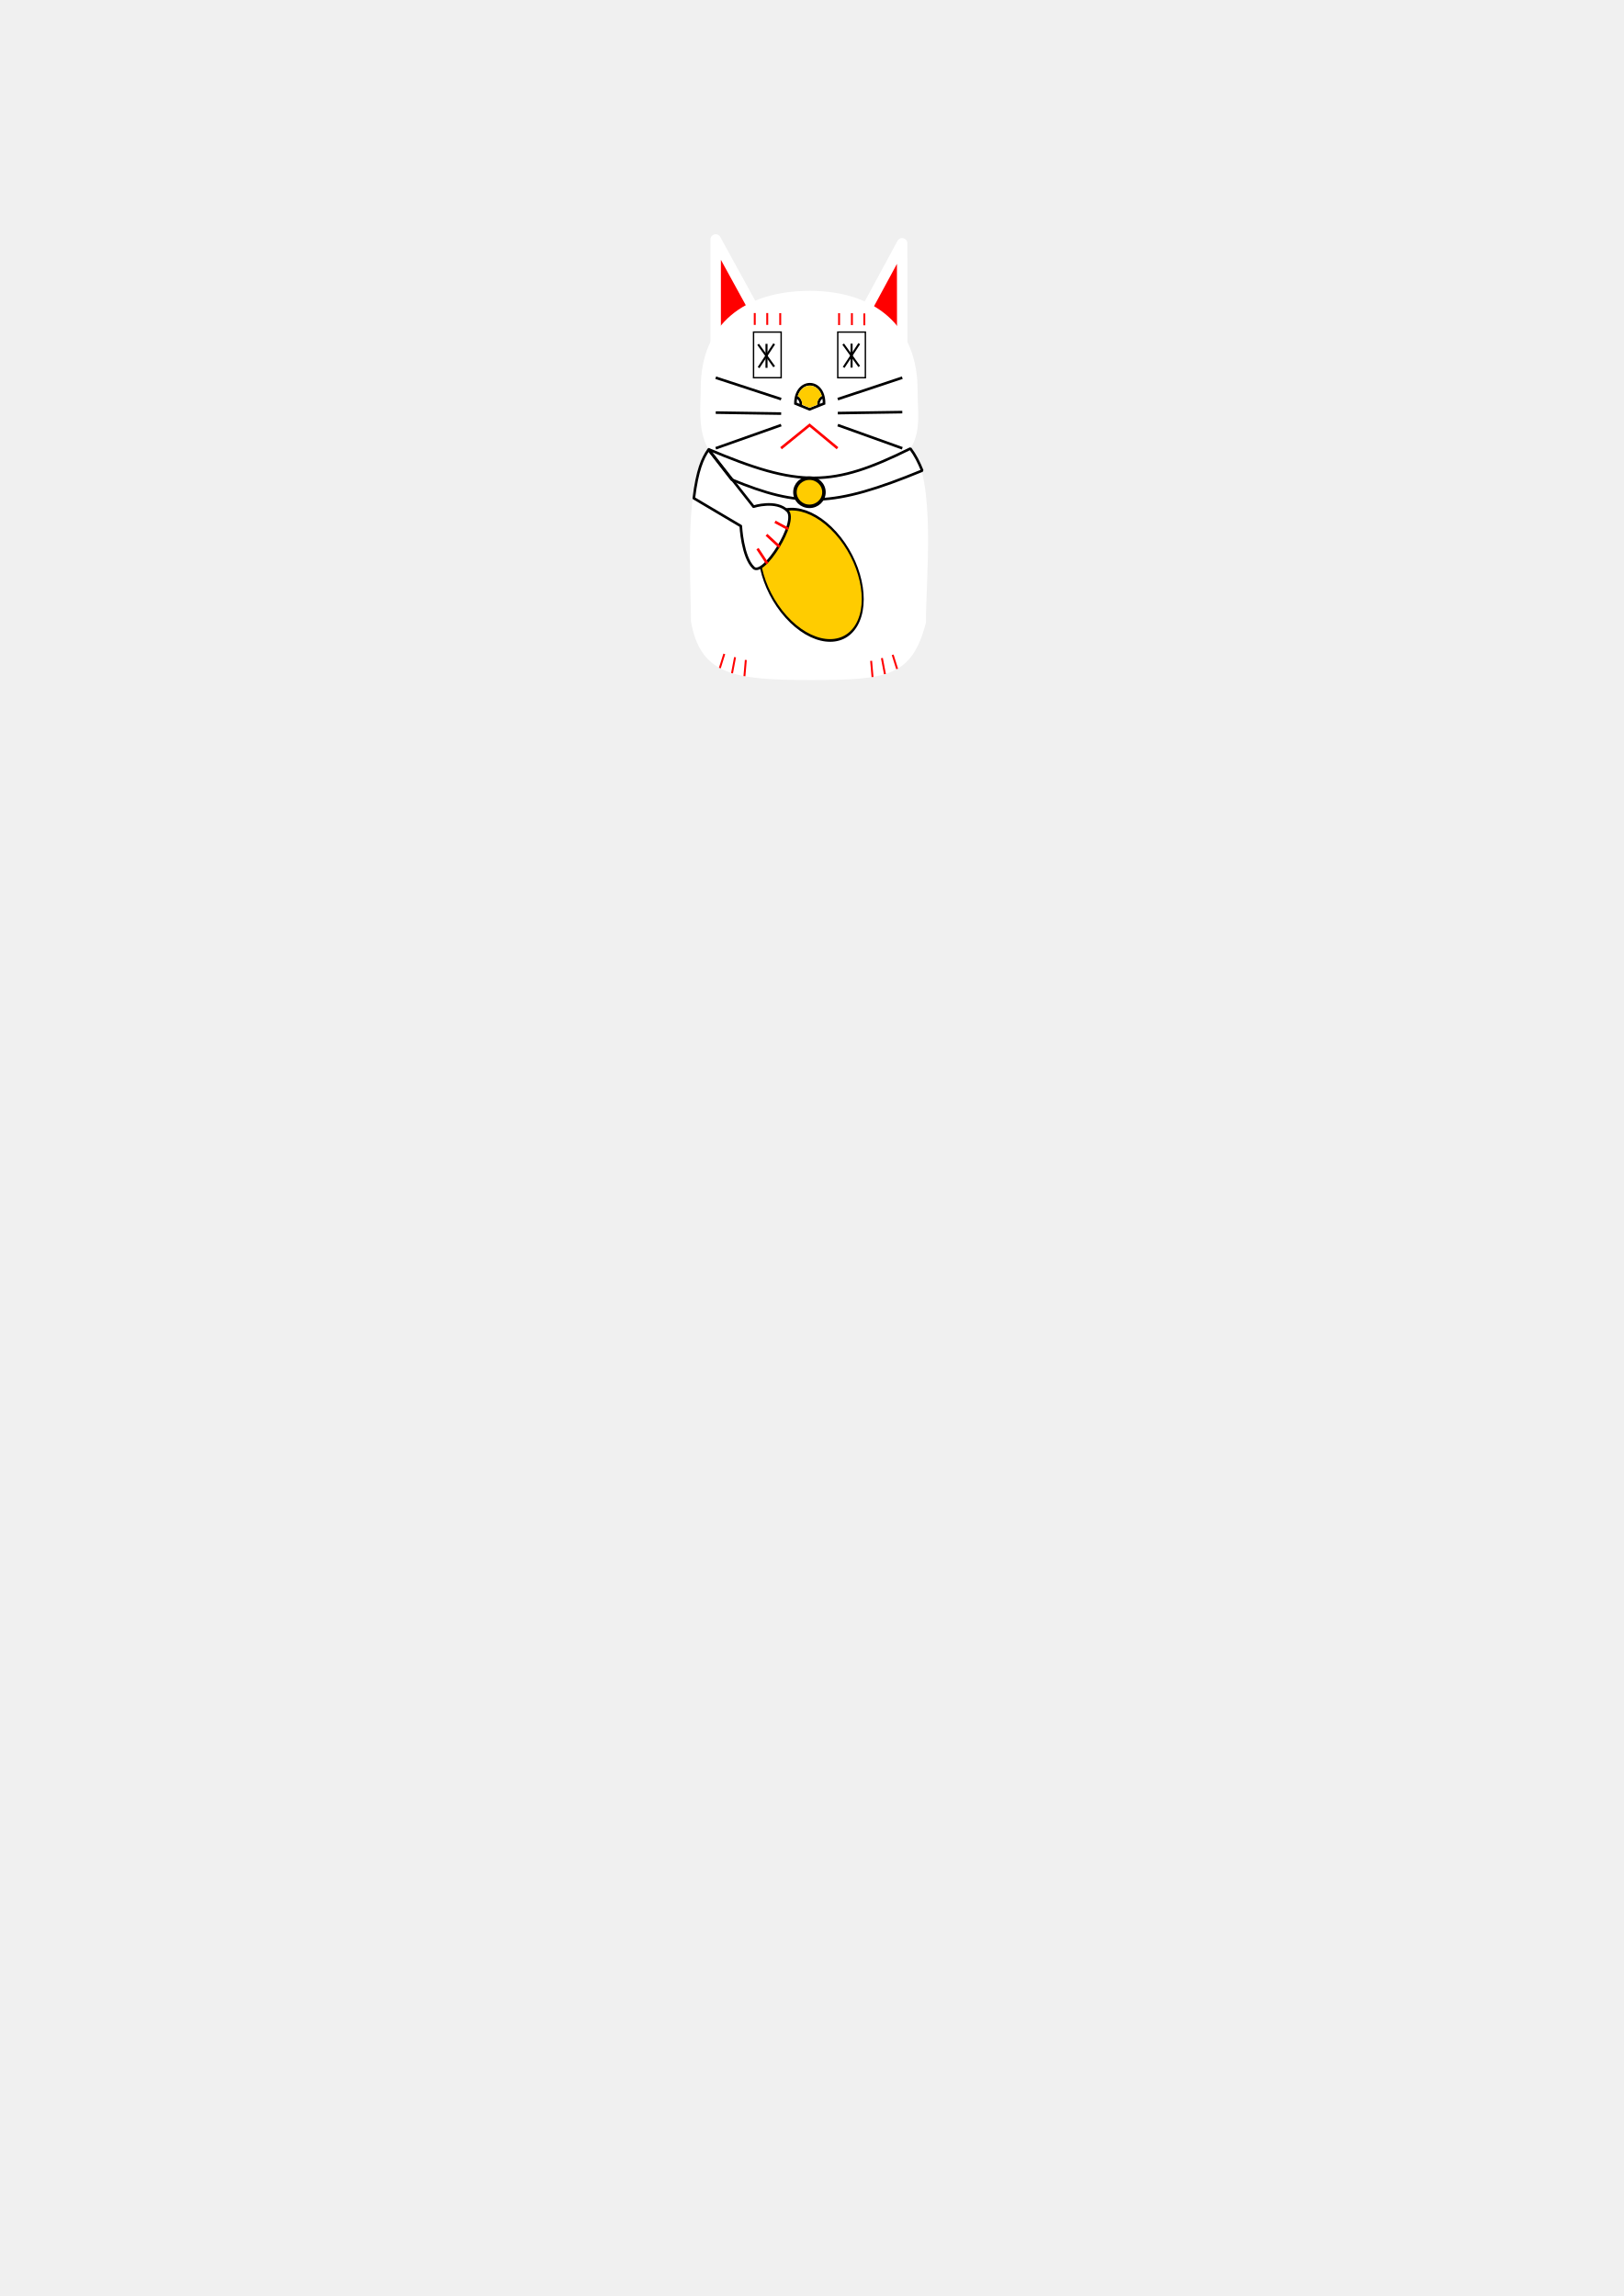
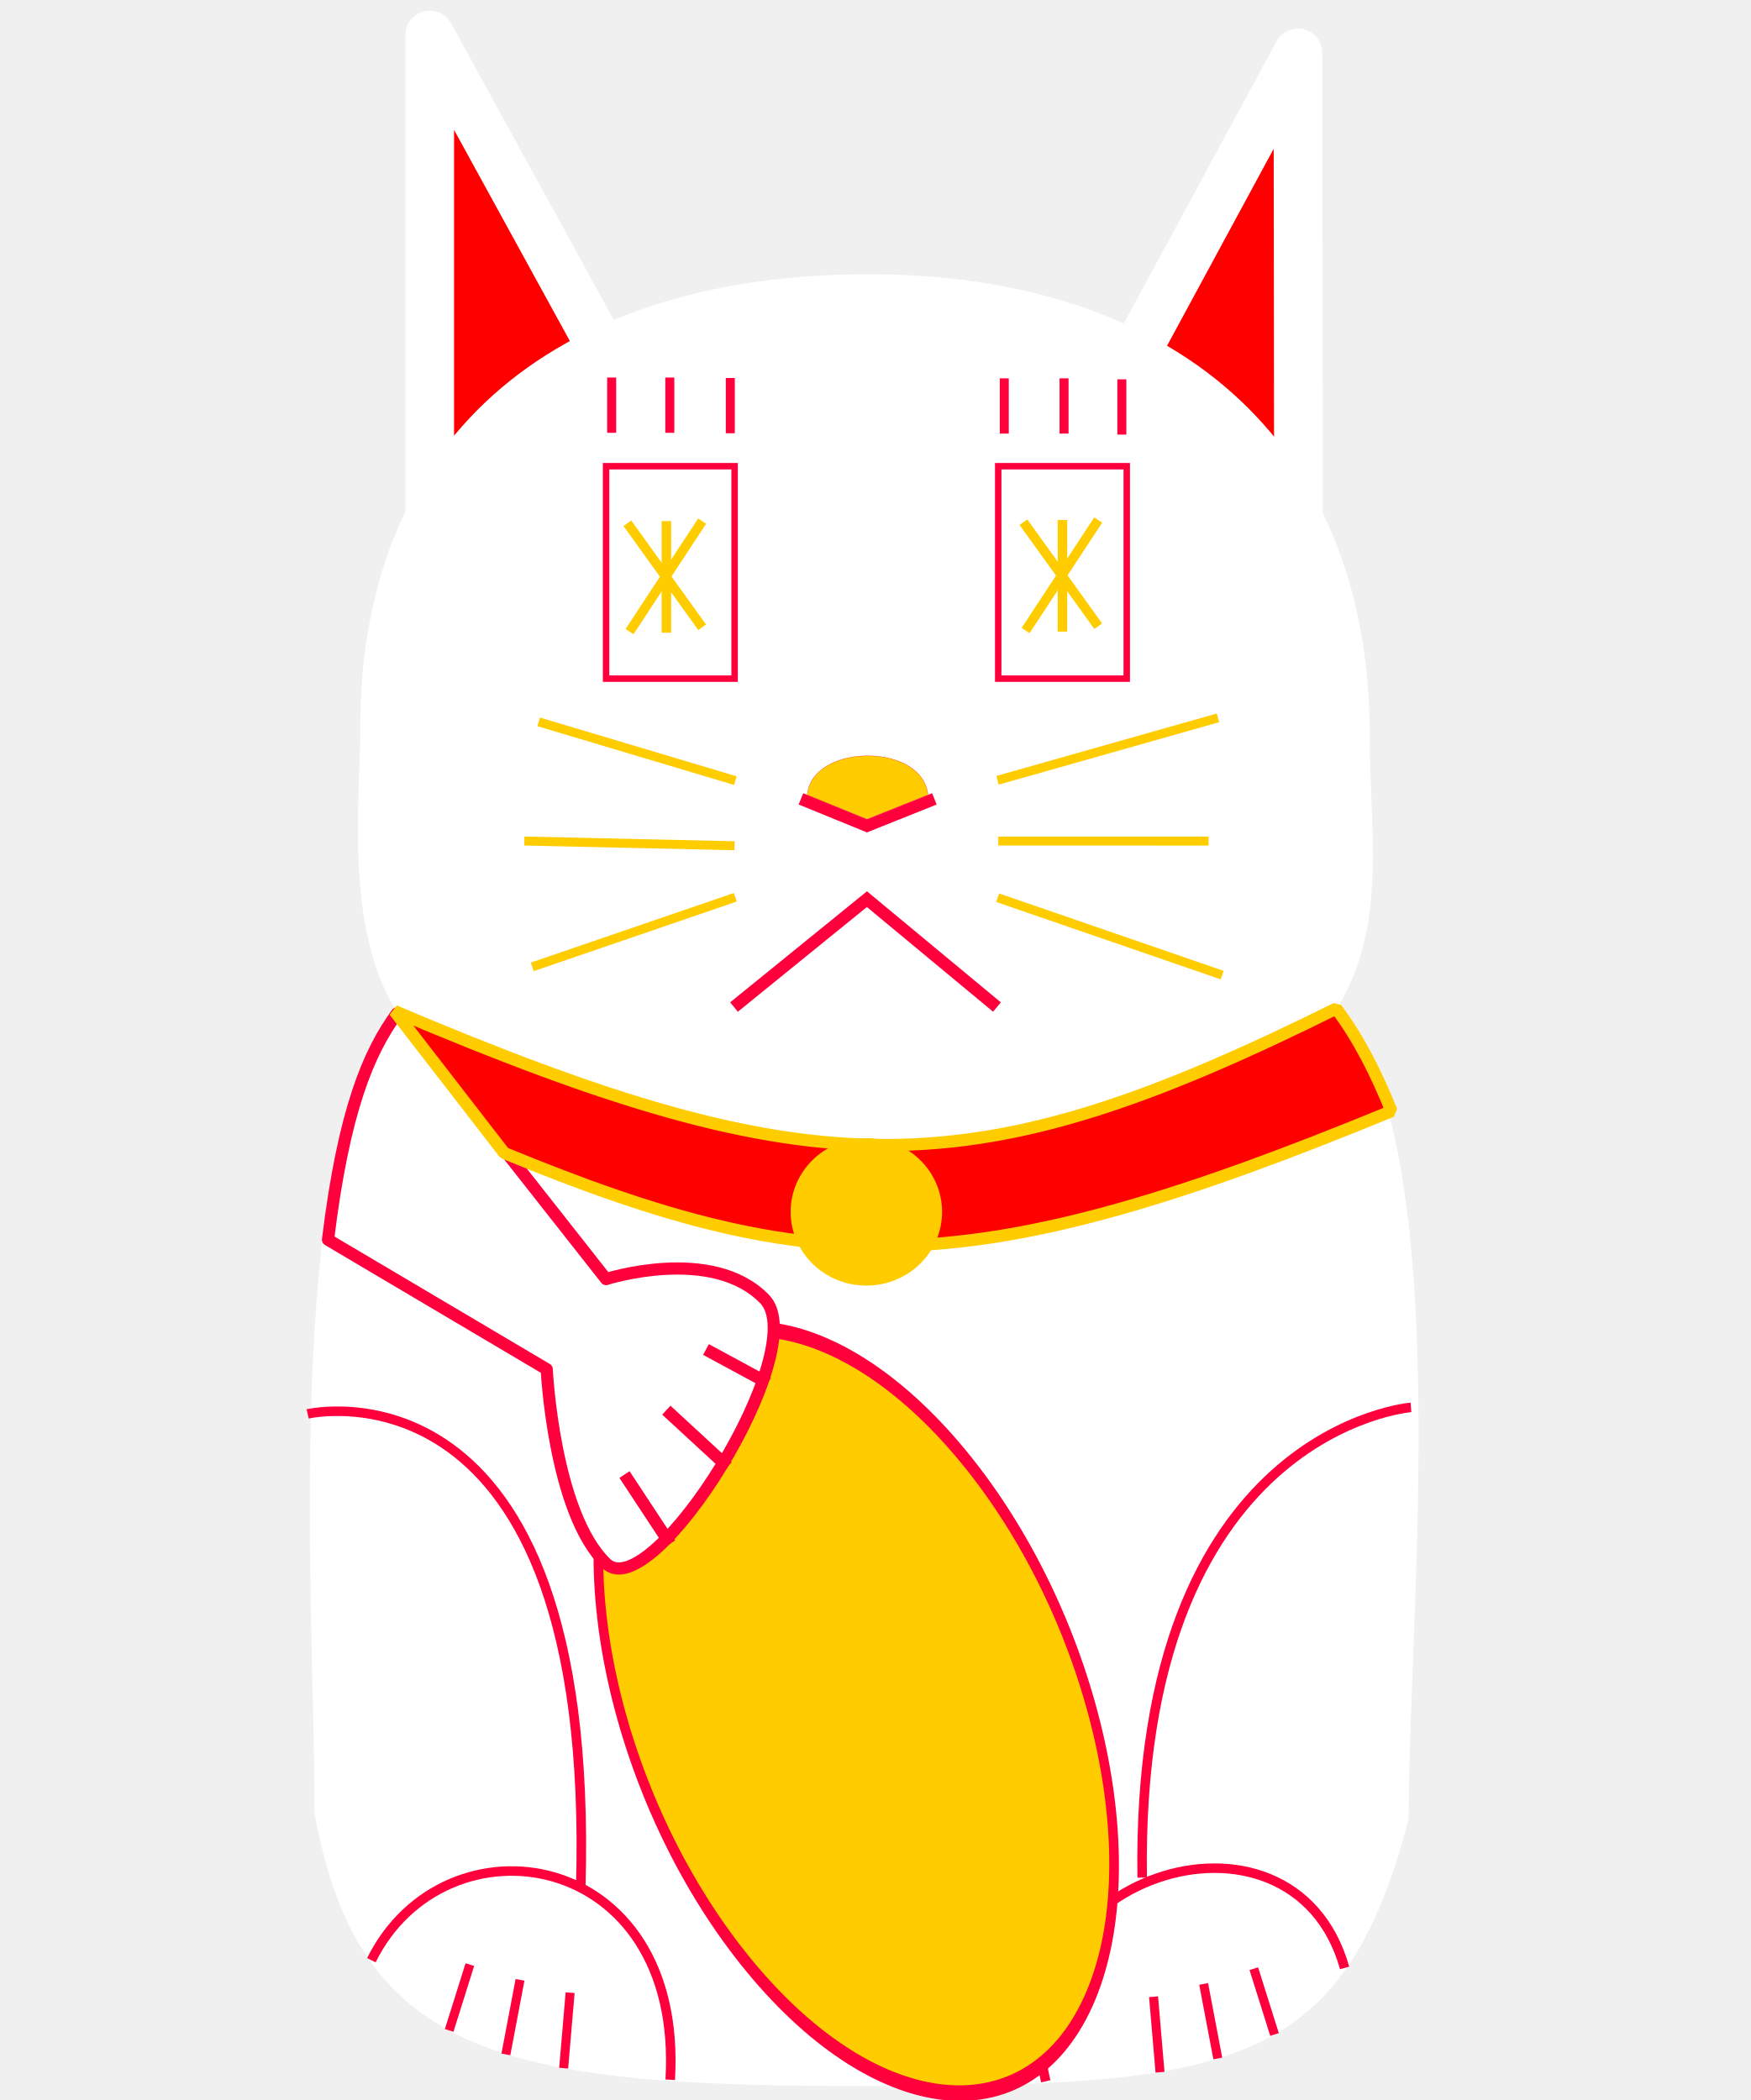
- <svg xmlns="http://www.w3.org/2000/svg" xmlns:ns1="http://www.openswatchbook.org/uri/2009/osb" width="210mm" height="297mm" viewBox="0 0 210 297" version="1.1" id="svg8">
+ <svg xmlns="http://www.w3.org/2000/svg" xmlns:ns1="http://www.openswatchbook.org/uri/2009/osb" width="10cm" height="12cm" viewBox="0 0 100 120" version="1.1" id="svg8">
  <defs id="defs2">
    <linearGradient id="linearGradient4575" ns1:paint="solid">
      <stop style="stop-color:#000000;stop-opacity:1;" offset="0" id="stop4573" />
    </linearGradient>
  </defs>
-   <g id="layer2">
-     <path style="fill:#ff0000;fill-opacity:1;stroke:#ffffff;stroke-width:1.351;stroke-linecap:butt;stroke-linejoin:round;stroke-miterlimit:4;stroke-dasharray:none;stroke-opacity:1;paint-order:markers fill stroke" d="M 92.561,30.974 V 49.129 l 7.046,-5.307 z" id="path4566" />
-     <path style="fill:#ff0000;fill-opacity:1;stroke:#ffffff;stroke-width:1.351;stroke-linecap:butt;stroke-linejoin:round;stroke-miterlimit:4;stroke-dasharray:none;stroke-opacity:1;paint-order:markers fill stroke" d="m 116.677,31.472 -8.339,15.41 8.357,0.349 z" id="path4568" />
+   <g id="layer2" transform="translate(0,-177)">
+     <path style="fill:#ff0000;fill-opacity:1;stroke:#ffffff;stroke-width:2.779;stroke-linecap:butt;stroke-linejoin:round;stroke-miterlimit:4;stroke-dasharray:none;stroke-opacity:1;paint-order:markers fill stroke" d="m 24.55,178.998 v 37.338 l 14.49,-10.914 z" id="path4566" />
+     <path style="fill:#ff0000;fill-opacity:1;stroke:#ffffff;stroke-width:2.779;stroke-linecap:butt;stroke-linejoin:round;stroke-miterlimit:4;stroke-dasharray:none;stroke-opacity:1;paint-order:markers fill stroke" d="m 74.148,180.022 -17.149,31.692 17.187,0.719 z" id="path4568" />
  </g>
-   <g id="layer1">
-     <path style="fill:#ffffff;fill-opacity:1;stroke:none;stroke-width:0.397;stroke-opacity:1" d="m 104.738,37.622 c -8.378,-3e-5 -14.105,4.245 -14.105,12.581 0.006,1.937 -0.445,5.472 0.947,7.798 -3.18,4.132 -2.209,16.698 -2.217,22.389 1.239,6.866 5.439,7.576 15.447,7.576 10.008,6.8e-5 13.121,-0.453 14.943,-7.41 -8.3e-4,-5.78 1.353,-18.504 -1.911,-22.66 1.316,-2.28 0.829,-4.799 0.834,-7.429 0,-8.335 -5.558,-12.845 -13.936,-12.845 z" id="path4524" />
+   <g id="layer1" transform="translate(0,-177)">
+     <path style="fill:#ffffff;fill-opacity:1;stroke:none;stroke-width:0.817;stroke-opacity:1" d="m 49.592,192.669 c -17.23,-7e-5 -29.009,8.731 -29.009,25.873 0.013,3.983 -0.916,11.254 1.948,16.038 -6.541,8.497 -4.543,34.34 -4.56,46.045 2.547,14.121 11.186,15.582 31.769,15.581 20.583,1.4e-4 26.985,-0.931 30.731,-15.239 -0.002,-11.887 2.782,-38.055 -3.931,-46.603 2.707,-4.69 1.706,-9.87 1.715,-15.278 0,-17.143 -11.431,-26.417 -28.662,-26.417 z" id="path4524" />
+     <path style="fill:none;stroke:#ff003c;stroke-width:0.544px;stroke-linecap:butt;stroke-linejoin:miter;stroke-opacity:1" d="m 59.741,295.931 c -2.802,-11.733 14.097,-17.074 17.074,-6.479" id="path4680" />
+     <path style="fill:none;stroke:#ff003c;stroke-width:0.544px;stroke-linecap:butt;stroke-linejoin:miter;stroke-opacity:1" d="m 38.289,295.843 c 0.788,-13.309 -12.871,-15.323 -17.074,-6.83" id="path4683" />
+     <path style="fill:none;stroke:#ff003c;stroke-width:0.544px;stroke-linecap:butt;stroke-linejoin:miter;stroke-opacity:1" d="M 65.25,284.293 C 64.879,258.661 80.605,257.422 80.605,257.422" id="path4685" />
+     <path style="fill:none;stroke:#ff003c;stroke-width:0.544px;stroke-linecap:butt;stroke-linejoin:miter;stroke-opacity:1" d="M 33.179,284.788 C 34.046,253.955 17.576,257.794 17.576,257.794" id="path4687" />
  </g>
-   <g id="layer14">
+   <g id="layer14" transform="translate(0,-177)">
    <g id="layer12">
-       <path style="fill:none;stroke:#ff0000;stroke-width:0.25;stroke-linecap:butt;stroke-linejoin:miter;stroke-opacity:1;stroke-miterlimit:4;stroke-dasharray:none" d="M 93.676,84.589 93.101,86.418" id="path4729" />
-       <path style="fill:none;stroke:#ff0000;stroke-width:0.25;stroke-linecap:butt;stroke-linejoin:miter;stroke-opacity:1;stroke-miterlimit:4;stroke-dasharray:none" d="m 94.676,87.084 0.393,-2.071" id="path4733" />
-       <path style="fill:none;stroke:#ff0000;stroke-width:0.25;stroke-linecap:butt;stroke-linejoin:miter;stroke-opacity:1;stroke-miterlimit:4;stroke-dasharray:none" d="m 96.281,87.466 0.179,-2.097" id="path4735" />
-       <path style="fill:none;stroke:#ff0000;stroke-width:0.25;stroke-linecap:butt;stroke-linejoin:miter;stroke-opacity:1;stroke-miterlimit:4;stroke-dasharray:none" d="m 115.453,84.703 0.575,1.828" id="path4729-3" />
-       <path style="fill:none;stroke:#ff0000;stroke-width:0.25;stroke-linecap:butt;stroke-linejoin:miter;stroke-opacity:1;stroke-miterlimit:4;stroke-dasharray:none" d="m 114.452,87.197 -0.393,-2.071" id="path4733-5" />
-       <path style="fill:none;stroke:#ff0000;stroke-width:0.25;stroke-linecap:butt;stroke-linejoin:miter;stroke-opacity:1;stroke-miterlimit:4;stroke-dasharray:none" d="m 112.847,87.579 -0.179,-2.097" id="path4735-7" />
+       <path style="fill:none;stroke:#ff003c;stroke-width:0.514;stroke-linecap:butt;stroke-linejoin:miter;stroke-miterlimit:4;stroke-dasharray:none;stroke-opacity:1" d="m 26.842,289.264 -1.182,3.76" id="path4729" />
+       <path style="fill:none;stroke:#ff003c;stroke-width:0.514;stroke-linecap:butt;stroke-linejoin:miter;stroke-miterlimit:4;stroke-dasharray:none;stroke-opacity:1" d="m 28.9,294.394 0.808,-4.26" id="path4733" />
+       <path style="fill:none;stroke:#ff003c;stroke-width:0.514;stroke-linecap:butt;stroke-linejoin:miter;stroke-miterlimit:4;stroke-dasharray:none;stroke-opacity:1" d="m 32.201,295.18 0.369,-4.313" id="path4735" />
+       <path style="fill:none;stroke:#ff003c;stroke-width:0.514;stroke-linecap:butt;stroke-linejoin:miter;stroke-miterlimit:4;stroke-dasharray:none;stroke-opacity:1" d="m 71.629,289.496 1.182,3.76" id="path4729-3" />
+       <path style="fill:none;stroke:#ff003c;stroke-width:0.514;stroke-linecap:butt;stroke-linejoin:miter;stroke-miterlimit:4;stroke-dasharray:none;stroke-opacity:1" d="m 69.571,294.627 -0.808,-4.26" id="path4733-5" />
+       <path style="fill:none;stroke:#ff003c;stroke-width:0.514;stroke-linecap:butt;stroke-linejoin:miter;stroke-miterlimit:4;stroke-dasharray:none;stroke-opacity:1" d="m 66.27,295.412 -0.369,-4.313" id="path4735-7" />
    </g>
    <g id="layer11">
-       <ellipse style="opacity:1;fill:#ffcc00;fill-opacity:1;stroke:#000000;stroke-width:0.303;stroke-linecap:butt;stroke-linejoin:round;stroke-miterlimit:4;stroke-dasharray:none;stroke-opacity:1;paint-order:markers fill stroke" id="path4697" cx="134.273" cy="-29.475" rx="8.793" ry="6.307" transform="matrix(0.6695178,0.742796,-0.5081976,0.8612405,0,0)" />
+       <ellipse style="opacity:1;fill:#ffcc00;fill-opacity:1;stroke:#ff003c;stroke-width:0.739;stroke-linecap:butt;stroke-linejoin:round;stroke-miterlimit:4;stroke-dasharray:none;stroke-opacity:1;paint-order:markers fill stroke" id="path4697" cx="177.407" cy="149.455" rx="21.245" ry="15.559" transform="matrix(0.6237242,0.7816445,-0.4130755,0.9106968,0,0)" />
    </g>
    <g id="layer8">
-       <path style="opacity:1;fill:#ffffff;fill-opacity:1;stroke:#000000;stroke-width:0.338;stroke-linecap:butt;stroke-linejoin:round;stroke-miterlimit:4;stroke-dasharray:none;stroke-opacity:1" d="m 91.65,58.161 5.809,7.38 c 0,0 2.935,-0.941 4.395,0.546 1.392,1.382 -3.119,8.583 -4.395,7.355 -1.455,-1.405 -1.649,-5.397 -1.649,-5.397 l -6.075,-3.597 c 0.438,-3.596 1.129,-5.212 1.915,-6.288 z" id="path4644" />
-       <path style="fill:none;stroke:#ff0000;stroke-width:0.338;stroke-linecap:butt;stroke-linejoin:miter;stroke-miterlimit:4;stroke-dasharray:none;stroke-opacity:1" d="M 100.836,70.754 99.133,69.184" id="path4671" />
-       <path style="fill:none;stroke:#ff0000;stroke-width:0.338;stroke-linecap:butt;stroke-linejoin:miter;stroke-miterlimit:4;stroke-dasharray:none;stroke-opacity:1" d="M 99.237,72.897 97.971,70.973" id="path4673" />
-       <path style="fill:none;stroke:#ff0000;stroke-width:0.338;stroke-linecap:butt;stroke-linejoin:round;stroke-miterlimit:4;stroke-dasharray:none;stroke-opacity:1" d="m 101.955,68.43 -1.721,-0.931" id="path4675" />
+       <path style="opacity:1;fill:#ffffff;fill-opacity:1;stroke:#ff003c;stroke-width:0.695;stroke-linecap:butt;stroke-linejoin:round;stroke-miterlimit:4;stroke-dasharray:none;stroke-opacity:1" d="m 22.677,234.911 11.947,15.179 c 0,0 6.037,-1.936 9.038,1.123 2.862,2.842 -6.415,17.652 -9.038,15.126 -2.993,-2.889 -3.391,-11.099 -3.391,-11.099 l -12.494,-7.397 c 0.901,-7.396 2.322,-10.719 3.938,-12.931 z" id="path4644" />
+       <path style="fill:none;stroke:#ff003c;stroke-width:0.695;stroke-linecap:butt;stroke-linejoin:miter;stroke-miterlimit:4;stroke-dasharray:none;stroke-opacity:1" d="m 41.568,260.81 -3.502,-3.229" id="path4671" />
+       <path style="fill:none;stroke:#ff003c;stroke-width:0.695;stroke-linecap:butt;stroke-linejoin:miter;stroke-miterlimit:4;stroke-dasharray:none;stroke-opacity:1" d="M 38.28,265.216 35.676,261.26" id="path4673" />
+       <path style="fill:none;stroke:#ff003c;stroke-width:0.695;stroke-linecap:butt;stroke-linejoin:round;stroke-miterlimit:4;stroke-dasharray:none;stroke-opacity:1" d="m 43.871,256.029 -3.539,-1.914" id="path4675" />
    </g>
  </g>
-   <g id="layer10">
-     <path style="opacity:1;fill:none;stroke:#000000;stroke-width:0.338;stroke-linecap:butt;stroke-linejoin:bevel;stroke-miterlimit:4;stroke-dasharray:none;stroke-opacity:1" d="m 91.58,58.094 c 11.798,5.009 16.064,4.941 26.162,-0.068 0.645,0.864 1.107,1.8 1.535,2.85 -11.647,4.8 -15.913,4.76 -24.646,1.163 z" id="path4682" />
-     <ellipse style="opacity:1;fill:#ffcc00;fill-opacity:1;stroke:#000000;stroke-width:0.454;stroke-linecap:butt;stroke-linejoin:round;stroke-miterlimit:4;stroke-dasharray:none;stroke-opacity:1;paint-order:markers fill stroke" id="path4694" cx="104.689" cy="63.675" rx="1.876" ry="1.821" />
+   <g id="layer10" transform="translate(0,-177)">
+     <path style="opacity:1;fill:#ff0000;fill-opacity:1;stroke:#ffcc00;stroke-width:0.695;stroke-linecap:butt;stroke-linejoin:bevel;stroke-miterlimit:4;stroke-dasharray:none;stroke-opacity:1" d="m 22.533,234.773 c 24.265,10.301 33.037,10.161 53.805,-0.14 1.327,1.776 2.276,3.701 3.157,5.861 -23.954,9.872 -32.727,9.788 -50.687,2.393 z" id="path4682" />
+     <ellipse style="opacity:1;fill:#ffcc00;fill-opacity:1;stroke:#ffcc00;stroke-width:0.933;stroke-linecap:butt;stroke-linejoin:round;stroke-miterlimit:4;stroke-dasharray:none;stroke-opacity:1;paint-order:markers fill stroke" id="path4694" cx="49.494" cy="246.251" rx="3.859" ry="3.745" />
  </g>
-   <g id="layer13">
+   <g id="layer13" transform="translate(0,-177)">
    <g id="layer6">
-       <path id="path4623-1" style="fill:none;stroke:#000000;stroke-width:0.338;stroke-linecap:butt;stroke-linejoin:miter;stroke-miterlimit:4;stroke-dasharray:none;stroke-opacity:1" d="m 105.878,52.494 c -0.142,-0.518 0.229,-1.068 0.609,-1.144 m -2.93,1.147 c 0.142,-0.518 -0.229,-1.068 -0.609,-1.144 m -0.075,0.846 c 0.026,-3.333 3.729,-3.328 3.707,0 l -1.873,0.75 z" />
-       <path style="opacity:1;fill:#ffcc00;fill-opacity:1;stroke:none;stroke-width:0.014;stroke-linecap:butt;stroke-linejoin:bevel;stroke-miterlimit:4;stroke-dasharray:none;stroke-opacity:1;paint-order:markers fill stroke" d="m 104.223,52.549 -0.483,-0.198 -6.7e-4,-0.097 c -0.002,-0.27 -0.09,-0.524 -0.259,-0.745 -0.078,-0.102 -0.184,-0.199 -0.279,-0.255 l -0.036,-0.021 0.033,-0.096 c 0.087,-0.249 0.207,-0.467 0.365,-0.658 0.086,-0.104 0.147,-0.165 0.247,-0.247 0.353,-0.287 0.798,-0.399 1.228,-0.307 0.516,0.11 0.939,0.491 1.173,1.056 0.042,0.1 0.087,0.231 0.081,0.235 -0.002,0.001 -0.034,0.021 -0.071,0.045 -0.038,0.023 -0.094,0.065 -0.126,0.092 -0.071,0.062 -0.186,0.205 -0.236,0.292 -0.108,0.19 -0.166,0.406 -0.166,0.622 l -2e-5,0.085 -0.488,0.195 c -0.268,0.107 -0.491,0.196 -0.494,0.197 -0.003,0.001 -0.224,-0.087 -0.489,-0.195 z" id="path4686" />
+       <path id="path4623-1" style="fill:none;stroke:#ff003c;stroke-width:0.695;stroke-linecap:butt;stroke-linejoin:miter;stroke-miterlimit:4;stroke-dasharray:none;stroke-opacity:1" d="m 53.38,222.65 -3.851,1.541 -3.772,-1.541" />
+       <path style="fill:#ffcc00;fill-opacity:1;stroke:#ff0000;stroke-width:0.014;stroke-miterlimit:4;stroke-dasharray:none;stroke-opacity:1" d="m 47.824,223.115 -1.706,-0.697 0.007,-0.066 c 0.01,-0.098 0.058,-0.303 0.095,-0.41 0.297,-0.851 1.218,-1.475 2.488,-1.686 0.465,-0.077 1.055,-0.088 1.527,-0.028 1.236,0.157 2.181,0.704 2.572,1.488 0.107,0.215 0.171,0.422 0.202,0.651 l 0.007,0.049 -1.71,0.683 c -0.941,0.376 -1.725,0.689 -1.743,0.697 -0.031,0.012 -0.123,-0.024 -1.738,-0.683 z" id="path4678" />
    </g>
    <g id="layer7">
-       <path style="fill:none;stroke:#ff0000;stroke-width:0.338;stroke-linecap:butt;stroke-linejoin:miter;stroke-miterlimit:4;stroke-dasharray:none;stroke-opacity:1" d="m 101.013,57.983 3.693,-2.997 3.612,2.997" id="path4619" />
+       <path style="fill:none;stroke:#ff003c;stroke-width:0.695;stroke-linecap:butt;stroke-linejoin:miter;stroke-miterlimit:4;stroke-dasharray:none;stroke-opacity:1" d="m 41.932,234.545 7.594,-6.164 7.429,6.164" id="path4619" />
    </g>
    <g id="layer9">
-       <path style="fill:none;stroke:#000000;stroke-width:0.338;stroke-linecap:butt;stroke-linejoin:miter;stroke-miterlimit:4;stroke-dasharray:none;stroke-opacity:1" d="m 108.352,51.629 8.344,-2.77" id="path4646" />
-       <path style="fill:none;stroke:#000000;stroke-width:0.338;stroke-linecap:butt;stroke-linejoin:miter;stroke-miterlimit:4;stroke-dasharray:none;stroke-opacity:1" d="m 108.352,53.436 8.344,-0.128" id="path4648" />
-       <path style="fill:none;stroke:#000000;stroke-width:0.338;stroke-linecap:butt;stroke-linejoin:miter;stroke-miterlimit:4;stroke-dasharray:none;stroke-opacity:1" d="m 108.352,54.989 8.344,2.997" id="path4650" />
-       <path style="fill:none;stroke:#000000;stroke-width:0.338;stroke-linecap:butt;stroke-linejoin:miter;stroke-miterlimit:4;stroke-dasharray:none;stroke-opacity:1" d="M 101.03,51.629 92.568,48.859" id="path4652" />
-       <path style="fill:none;stroke:#000000;stroke-width:0.338;stroke-linecap:butt;stroke-linejoin:miter;stroke-miterlimit:4;stroke-dasharray:none;stroke-opacity:1" d="M 101.03,53.501 92.568,53.372" id="path4654" />
-       <path style="fill:none;stroke:#000000;stroke-width:0.338;stroke-linecap:butt;stroke-linejoin:miter;stroke-miterlimit:4;stroke-dasharray:none;stroke-opacity:1" d="m 101.03,54.989 -8.462,2.997" id="path4656" />
+       <path style="fill:none;stroke:#ffcc00;stroke-width:0.514;stroke-linecap:butt;stroke-linejoin:miter;stroke-miterlimit:4;stroke-dasharray:none;stroke-opacity:1" d="m 56.986,221.59 12.595,-3.57" id="path4646" />
+       <path style="fill:none;stroke:#ffcc00;stroke-width:0.514;stroke-linecap:butt;stroke-linejoin:miter;stroke-miterlimit:4;stroke-dasharray:none;stroke-opacity:1" d="m 57.029,225.061 12.015,5e-4" id="path4648" />
+       <path style="fill:none;stroke:#ffcc00;stroke-width:0.514;stroke-linecap:butt;stroke-linejoin:miter;stroke-miterlimit:4;stroke-dasharray:none;stroke-opacity:1" d="m 56.994,228.298 12.829,4.423" id="path4650" />
+       <path style="fill:none;stroke:#ffcc00;stroke-width:0.514;stroke-linecap:butt;stroke-linejoin:miter;stroke-miterlimit:4;stroke-dasharray:none;stroke-opacity:1" d="M 42.01,221.607 30.773,218.25" id="path4652" />
+       <path style="fill:none;stroke:#ffcc00;stroke-width:0.514;stroke-linecap:butt;stroke-linejoin:miter;stroke-miterlimit:4;stroke-dasharray:none;stroke-opacity:1" d="M 41.962,225.328 29.955,225.059" id="path4654" />
+       <path style="fill:none;stroke:#ffcc00;stroke-width:0.514;stroke-linecap:butt;stroke-linejoin:miter;stroke-miterlimit:4;stroke-dasharray:none;stroke-opacity:1" d="m 42.007,228.273 -11.602,3.977" id="path4656" />
    </g>
    <g id="layer5" style="display:inline">
-       <path style="fill:none;stroke:#000000;stroke-width:0.179px;stroke-linecap:butt;stroke-linejoin:miter;stroke-opacity:1" d="m 97.459,42.956 v 5.903 h 3.57 v -5.903 z" id="path4607" />
-       <path style="fill:none;stroke:#000000;stroke-width:0.179px;stroke-linecap:butt;stroke-linejoin:miter;stroke-opacity:1" d="m 108.352,42.956 v 5.903 h 3.57 v -5.903 z" id="path4609" />
-       <path style="fill:none;stroke:#000000;stroke-width:0.265px;stroke-linecap:butt;stroke-linejoin:miter;stroke-opacity:1" d="m 99.135,44.481 v 3.101" id="path4825" />
-       <path style="fill:none;stroke:#000000;stroke-width:0.265px;stroke-linecap:butt;stroke-linejoin:miter;stroke-opacity:1" d="m 98.111,47.552 2.017,-3.071" id="path4827" />
-       <path style="fill:none;stroke:#000000;stroke-width:0.265px;stroke-linecap:butt;stroke-linejoin:miter;stroke-opacity:1" d="M 100.128,47.432 98.051,44.542" id="path4829" />
-       <path style="display:inline;fill:none;stroke:#000000;stroke-width:0.265px;stroke-linecap:butt;stroke-linejoin:miter;stroke-opacity:1" d="m 110.137,44.451 v 3.101" id="path4825-7" />
-       <path style="display:inline;fill:none;stroke:#000000;stroke-width:0.265px;stroke-linecap:butt;stroke-linejoin:miter;stroke-opacity:1" d="m 109.113,47.522 2.017,-3.071" id="path4827-8" />
-       <path style="display:inline;fill:none;stroke:#000000;stroke-width:0.265px;stroke-linecap:butt;stroke-linejoin:miter;stroke-opacity:1" d="m 111.13,47.402 -2.077,-2.89" id="path4829-3" />
+       <path style="fill:none;stroke:#ff003c;stroke-width:0.368px;stroke-linecap:butt;stroke-linejoin:miter;stroke-opacity:1" d="m 34.624,203.64 v 12.14 h 7.343 v -12.14 z" id="path4607" />
+       <path style="fill:none;stroke:#ff003c;stroke-width:0.368px;stroke-linecap:butt;stroke-linejoin:miter;stroke-opacity:1" d="m 57.026,203.64 v 12.14 h 7.343 v -12.14 z" id="path4609" />
+       <path style="fill:none;stroke:#ffcc00;stroke-width:0.544px;stroke-linecap:butt;stroke-linejoin:miter;stroke-opacity:1" d="m 38.07,206.777 v 6.377" id="path4825" />
+       <path style="fill:none;stroke:#ffcc00;stroke-width:0.544px;stroke-linecap:butt;stroke-linejoin:miter;stroke-opacity:1" d="m 35.965,213.092 4.148,-6.315" id="path4827" />
+       <path style="fill:none;stroke:#ffcc00;stroke-width:0.544px;stroke-linecap:butt;stroke-linejoin:miter;stroke-opacity:1" d="m 40.113,212.844 -4.272,-5.944" id="path4829" />
+       <path style="display:inline;fill:none;stroke:#ffcc00;stroke-width:0.544px;stroke-linecap:butt;stroke-linejoin:miter;stroke-opacity:1" d="m 60.696,206.715 v 6.377" id="path4825-7" />
+       <path style="display:inline;fill:none;stroke:#ffcc00;stroke-width:0.544px;stroke-linecap:butt;stroke-linejoin:miter;stroke-opacity:1" d="m 58.591,213.03 4.148,-6.315" id="path4827-8" />
+       <path style="display:inline;fill:none;stroke:#ffcc00;stroke-width:0.544px;stroke-linecap:butt;stroke-linejoin:miter;stroke-opacity:1" d="m 62.739,212.782 -4.272,-5.944" id="path4829-3" />
    </g>
    <g id="layer15">
-       <path style="fill:none;stroke:#ff0000;stroke-width:0.25;stroke-linecap:butt;stroke-linejoin:miter;stroke-miterlimit:4;stroke-dasharray:none;stroke-opacity:1" d="m 97.615,42.028 v -1.535" id="path4766" />
-       <path style="fill:none;stroke:#ff0000;stroke-width:0.25;stroke-linecap:butt;stroke-linejoin:miter;stroke-miterlimit:4;stroke-dasharray:none;stroke-opacity:1" d="m 99.23,42.028 v -1.535" id="path4766-0" />
-       <path style="fill:none;stroke:#ff0000;stroke-width:0.25;stroke-linecap:butt;stroke-linejoin:miter;stroke-miterlimit:4;stroke-dasharray:none;stroke-opacity:1" d="m 100.91,42.041 v -1.535" id="path4766-0-6" />
-       <path style="fill:none;stroke:#ff0000;stroke-width:0.25;stroke-linecap:butt;stroke-linejoin:miter;stroke-miterlimit:4;stroke-dasharray:none;stroke-opacity:1" d="m 108.521,42.05 v -1.535" id="path4766-5" />
-       <path style="fill:none;stroke:#ff0000;stroke-width:0.25;stroke-linecap:butt;stroke-linejoin:miter;stroke-miterlimit:4;stroke-dasharray:none;stroke-opacity:1" d="m 110.181,42.05 v -1.535" id="path4766-0-7" />
-       <path style="fill:none;stroke:#ff0000;stroke-width:0.25;stroke-linecap:butt;stroke-linejoin:miter;stroke-miterlimit:4;stroke-dasharray:none;stroke-opacity:1" d="m 111.786,42.078 v -1.535" id="path4766-0-6-3" />
+       <path style="fill:none;stroke:#ff003c;stroke-width:0.514;stroke-linecap:butt;stroke-linejoin:miter;stroke-miterlimit:4;stroke-dasharray:none;stroke-opacity:1" d="m 34.943,201.731 v -3.158" id="path4766" />
+       <path style="fill:none;stroke:#ff003c;stroke-width:0.514;stroke-linecap:butt;stroke-linejoin:miter;stroke-miterlimit:4;stroke-dasharray:none;stroke-opacity:1" d="m 38.265,201.731 v -3.158" id="path4766-0" />
+       <path style="fill:none;stroke:#ff003c;stroke-width:0.514;stroke-linecap:butt;stroke-linejoin:miter;stroke-miterlimit:4;stroke-dasharray:none;stroke-opacity:1" d="m 41.721,201.757 v -3.158" id="path4766-0-6" />
+       <path style="fill:none;stroke:#ff003c;stroke-width:0.514;stroke-linecap:butt;stroke-linejoin:miter;stroke-miterlimit:4;stroke-dasharray:none;stroke-opacity:1" d="m 57.373,201.777 v -3.158" id="path4766-5" />
+       <path style="fill:none;stroke:#ff003c;stroke-width:0.514;stroke-linecap:butt;stroke-linejoin:miter;stroke-miterlimit:4;stroke-dasharray:none;stroke-opacity:1" d="m 60.788,201.777 v -3.158" id="path4766-0-7" />
+       <path style="fill:none;stroke:#ff003c;stroke-width:0.514;stroke-linecap:butt;stroke-linejoin:miter;stroke-miterlimit:4;stroke-dasharray:none;stroke-opacity:1" d="m 64.089,201.834 v -3.158" id="path4766-0-6-3" />
    </g>
  </g>
</svg>
